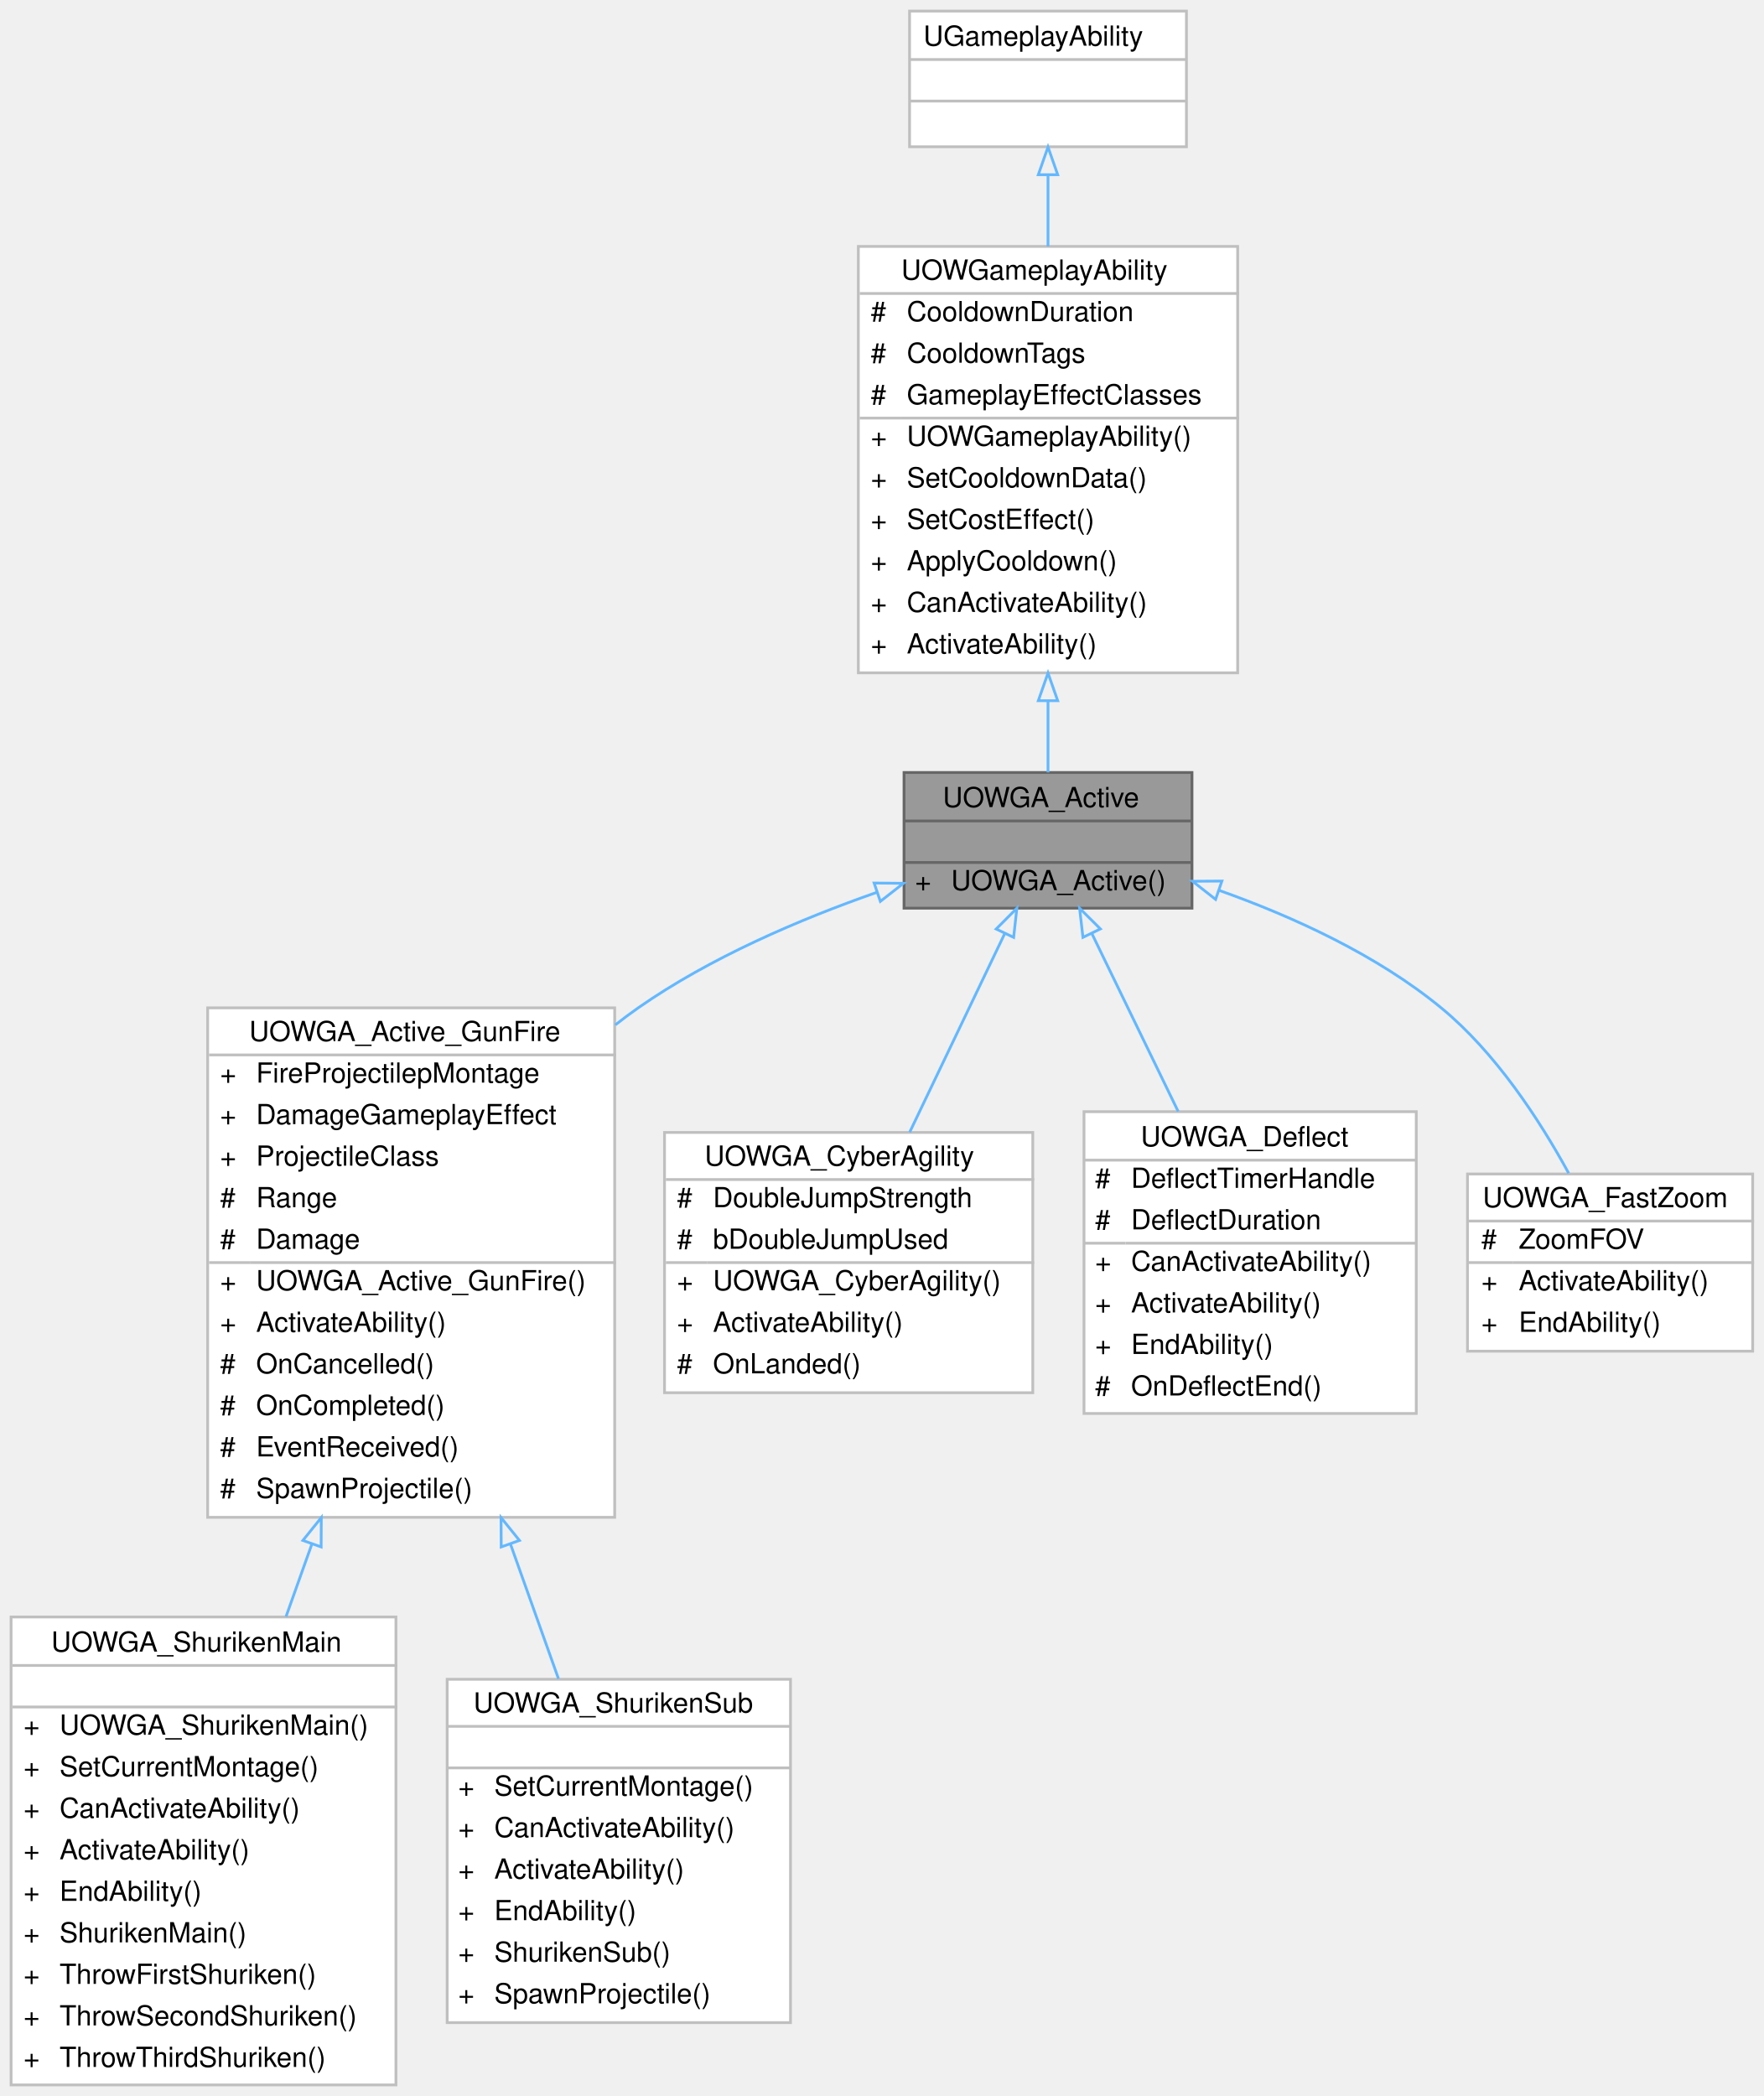
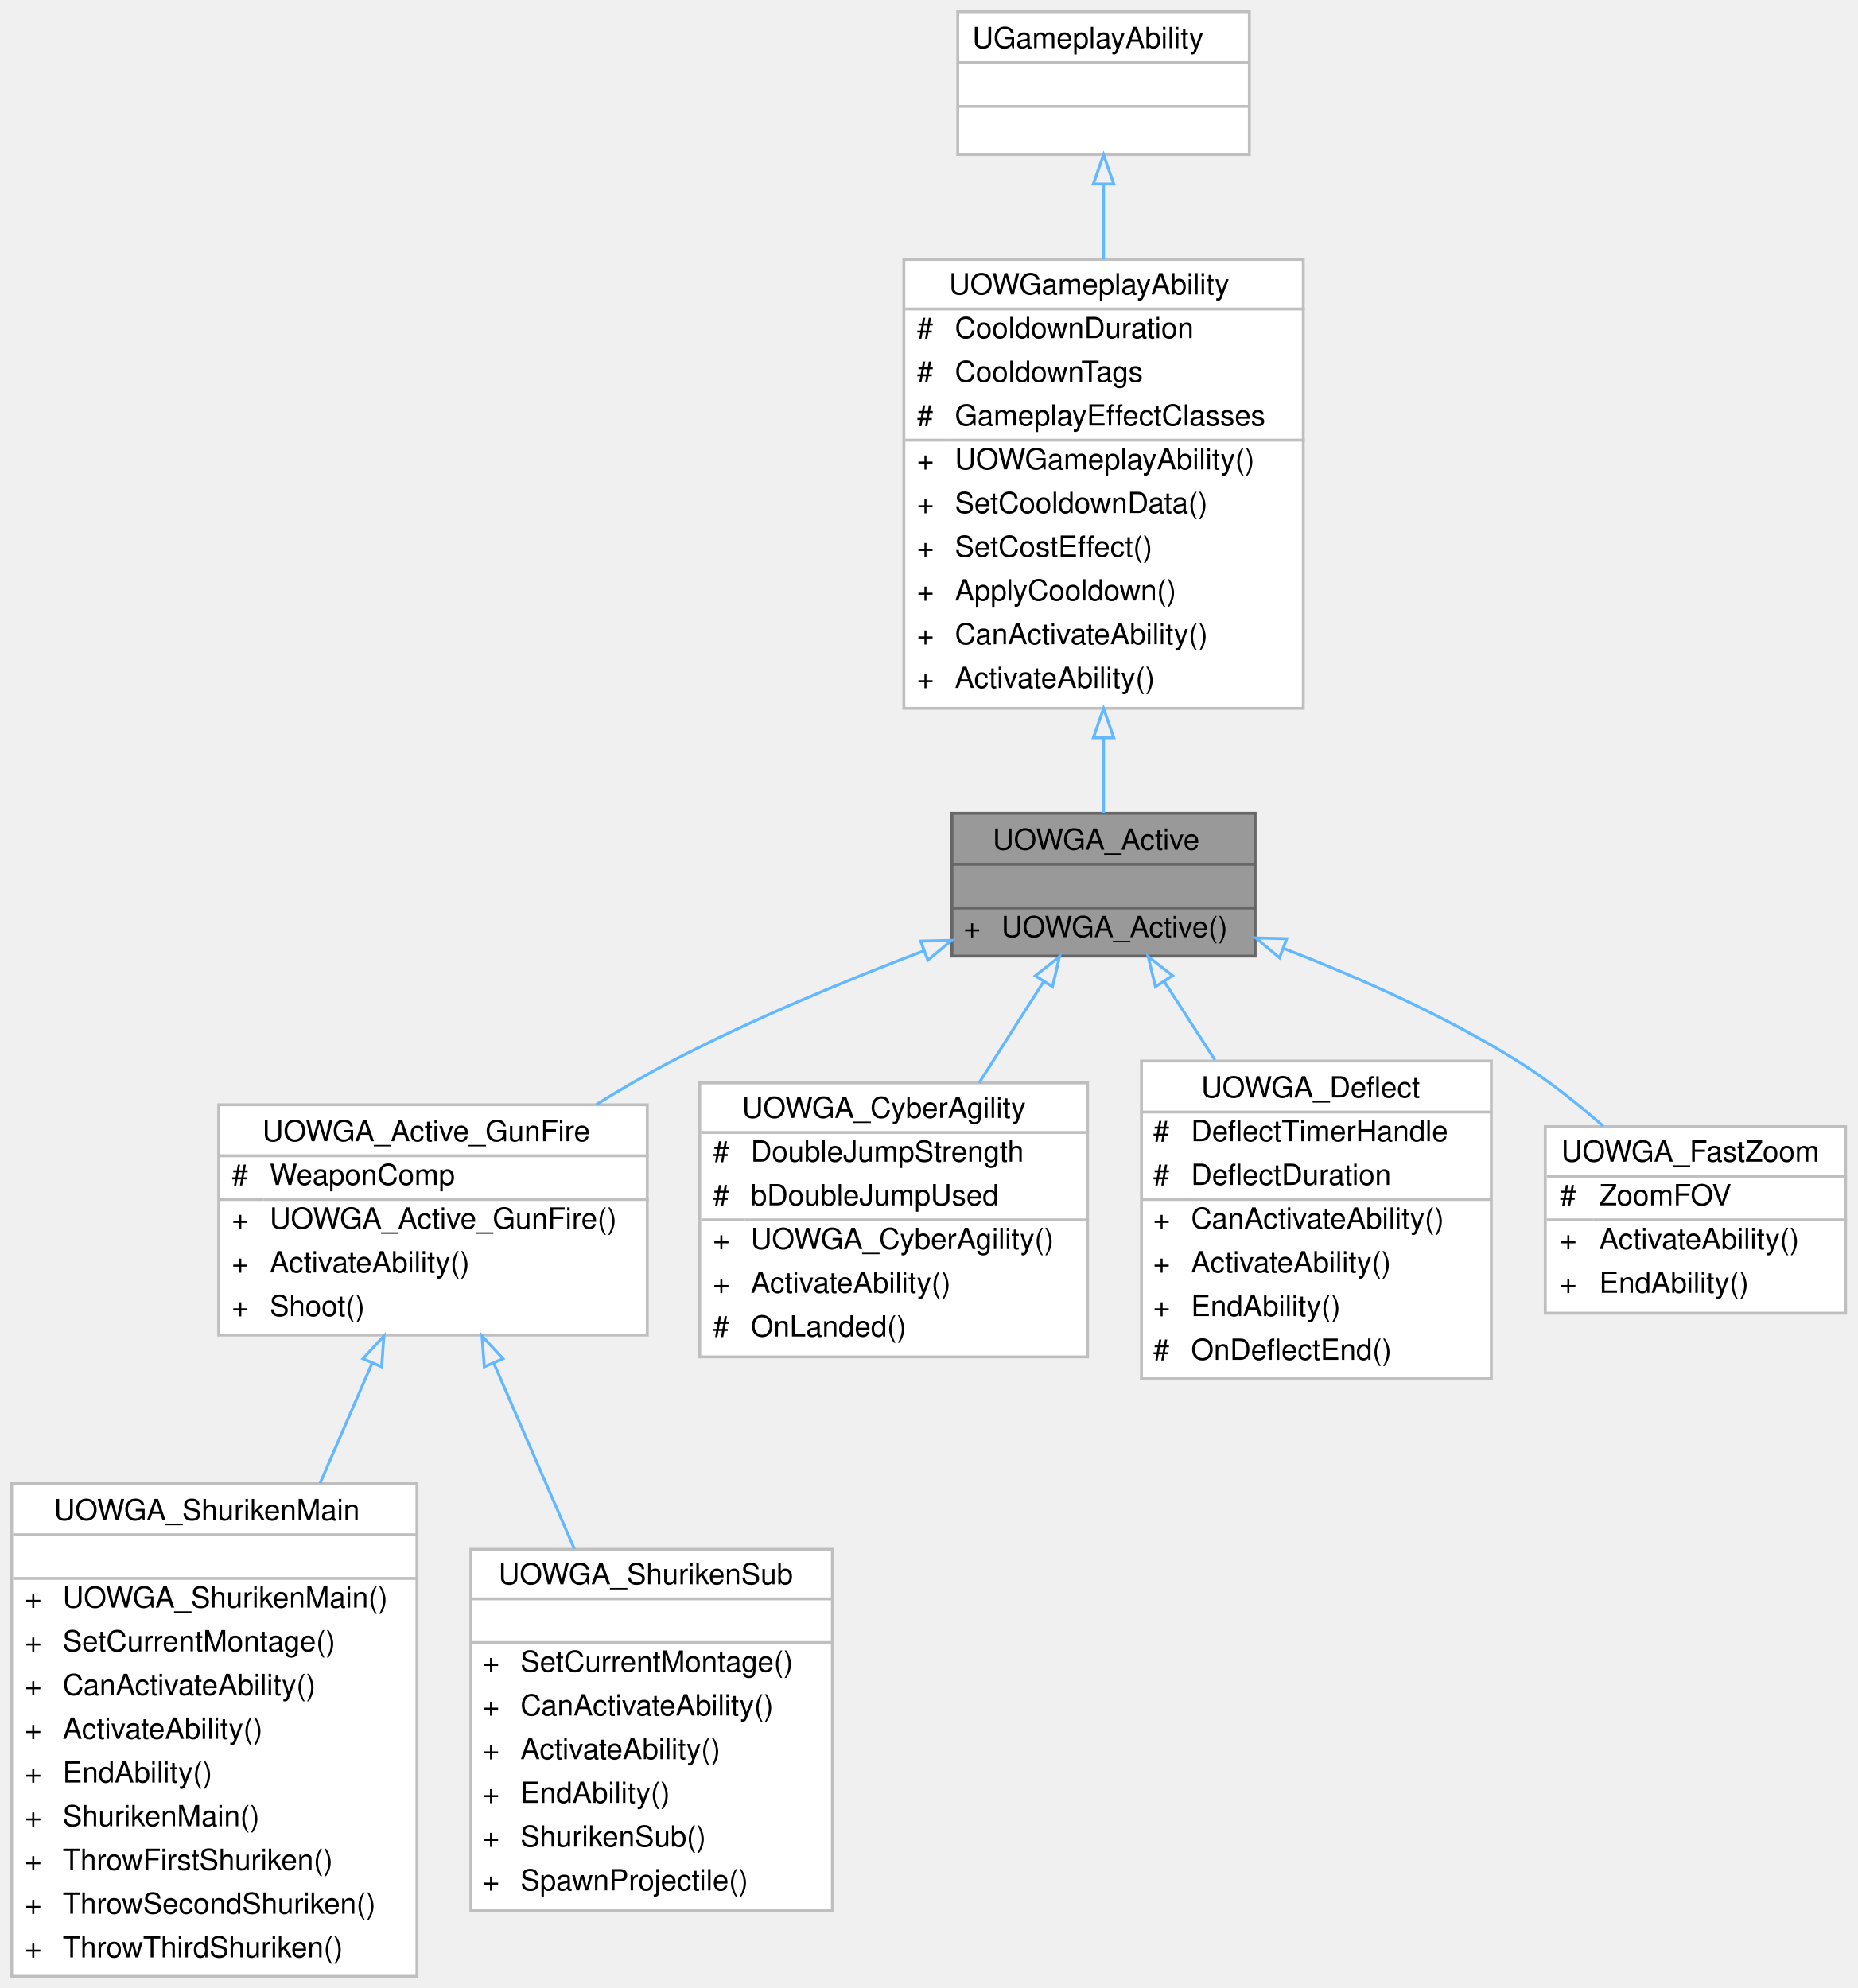
- <svg xmlns="http://www.w3.org/2000/svg" xmlns:xlink="http://www.w3.org/1999/xlink" width="637pt" height="757pt" viewBox="0.00 0.00 637.00 757.00">
-   <g id="graph0" class="graph" transform="scale(1 1) rotate(0) translate(4 753)">
+ <svg xmlns="http://www.w3.org/2000/svg" xmlns:xlink="http://www.w3.org/1999/xlink" width="637pt" height="682pt" viewBox="0.00 0.00 637.00 682.00">
+   <g id="graph0" class="graph" transform="scale(1 1) rotate(0) translate(4 678)">
    <g id="Node000001" class="node">
      <g id="a_Node000001">
        <a xlink:title=" ">
-           <polygon fill="#999999" stroke="transparent" points="426.5,-474 322.5,-474 322.5,-425 426.5,-425 426.5,-474" />
-           <text text-anchor="start" x="336.5" y="-461.5" font-family="Helvetica,sans-Serif" font-size="10.00">UOWGA_Active</text>
-           <text text-anchor="start" x="372.5" y="-446.5" font-family="Helvetica,sans-Serif" font-size="10.00"> </text>
-           <text text-anchor="start" x="326.5" y="-431.5" font-family="Helvetica,sans-Serif" font-size="10.00">+</text>
-           <text text-anchor="start" x="339.5" y="-431.5" font-family="Helvetica,sans-Serif" font-size="10.00">UOWGA_Active()</text>
-           <polygon fill="#666666" stroke="#666666" points="322.5,-456.5 322.5,-456.5 426.5,-456.5 426.5,-456.5 322.5,-456.5" />
-           <polygon fill="#666666" stroke="#666666" points="322.5,-441.5 322.5,-441.5 426.5,-441.5 426.5,-441.5 322.5,-441.5" />
-           <polygon fill="none" stroke="#666666" points="322.5,-425 322.5,-474 426.5,-474 426.5,-425 322.5,-425" />
+           <polygon fill="#999999" stroke="transparent" points="426.5,-399 322.5,-399 322.5,-350 426.5,-350 426.5,-399" />
+           <text text-anchor="start" x="336.5" y="-386.5" font-family="Helvetica,sans-Serif" font-size="10.00">UOWGA_Active</text>
+           <text text-anchor="start" x="372.5" y="-371.5" font-family="Helvetica,sans-Serif" font-size="10.00"> </text>
+           <text text-anchor="start" x="326.5" y="-356.5" font-family="Helvetica,sans-Serif" font-size="10.00">+</text>
+           <text text-anchor="start" x="339.5" y="-356.5" font-family="Helvetica,sans-Serif" font-size="10.00">UOWGA_Active()</text>
+           <polygon fill="#666666" stroke="#666666" points="322.5,-381.5 322.5,-381.5 426.5,-381.5 426.5,-381.5 322.5,-381.5" />
+           <polygon fill="#666666" stroke="#666666" points="322.5,-366.5 322.5,-366.5 426.5,-366.5 426.5,-366.5 322.5,-366.5" />
+           <polygon fill="none" stroke="#666666" points="322.5,-350 322.5,-399 426.5,-399 426.5,-350 322.5,-350" />
        </a>
      </g>
    </g>
    <g id="Node000004" class="node">
      <g id="a_Node000004">
        <a xlink:href="classUOWGA__Active__GunFire.html" target="_top" xlink:title=" ">
-           <polygon fill="white" stroke="transparent" points="218,-389 71,-389 71,-205 218,-205 218,-389" />
-           <text text-anchor="start" x="86" y="-377" font-family="Helvetica,sans-Serif" font-size="10.00">UOWGA_Active_GunFire</text>
-           <text text-anchor="start" x="75.5" y="-362" font-family="Helvetica,sans-Serif" font-size="10.00">+</text>
-           <text text-anchor="start" x="88.5" y="-362" font-family="Helvetica,sans-Serif" font-size="10.00">FireProjectilepMontage</text>
-           <text text-anchor="start" x="75.5" y="-347" font-family="Helvetica,sans-Serif" font-size="10.00">+</text>
-           <text text-anchor="start" x="88.5" y="-347" font-family="Helvetica,sans-Serif" font-size="10.00">DamageGameplayEffect</text>
-           <text text-anchor="start" x="75.5" y="-332" font-family="Helvetica,sans-Serif" font-size="10.00">+</text>
-           <text text-anchor="start" x="88.5" y="-332" font-family="Helvetica,sans-Serif" font-size="10.00">ProjectileClass</text>
-           <text text-anchor="start" x="75.5" y="-317" font-family="Helvetica,sans-Serif" font-size="10.00">#</text>
-           <text text-anchor="start" x="88.5" y="-317" font-family="Helvetica,sans-Serif" font-size="10.00">Range</text>
-           <text text-anchor="start" x="75.5" y="-302" font-family="Helvetica,sans-Serif" font-size="10.00">#</text>
-           <text text-anchor="start" x="88.5" y="-302" font-family="Helvetica,sans-Serif" font-size="10.00">Damage</text>
-           <text text-anchor="start" x="75.5" y="-287" font-family="Helvetica,sans-Serif" font-size="10.00">+</text>
-           <text text-anchor="start" x="88.5" y="-287" font-family="Helvetica,sans-Serif" font-size="10.00">UOWGA_Active_GunFire()</text>
-           <text text-anchor="start" x="75.5" y="-272" font-family="Helvetica,sans-Serif" font-size="10.00">+</text>
-           <text text-anchor="start" x="88.5" y="-272" font-family="Helvetica,sans-Serif" font-size="10.00">ActivateAbility()</text>
-           <text text-anchor="start" x="75.5" y="-257" font-family="Helvetica,sans-Serif" font-size="10.00">#</text>
-           <text text-anchor="start" x="88.5" y="-257" font-family="Helvetica,sans-Serif" font-size="10.00">OnCancelled()</text>
-           <text text-anchor="start" x="75.5" y="-242" font-family="Helvetica,sans-Serif" font-size="10.00">#</text>
-           <text text-anchor="start" x="88.5" y="-242" font-family="Helvetica,sans-Serif" font-size="10.00">OnCompleted()</text>
-           <text text-anchor="start" x="75.5" y="-227" font-family="Helvetica,sans-Serif" font-size="10.00">#</text>
-           <text text-anchor="start" x="88.5" y="-227" font-family="Helvetica,sans-Serif" font-size="10.00">EventReceived()</text>
-           <text text-anchor="start" x="75.5" y="-212" font-family="Helvetica,sans-Serif" font-size="10.00">#</text>
-           <text text-anchor="start" x="88.5" y="-212" font-family="Helvetica,sans-Serif" font-size="10.00">SpawnProjectile()</text>
-           <polygon fill="#bfbfbf" stroke="#bfbfbf" points="71.5,-372 71.5,-372 218.5,-372 218.5,-372 71.5,-372" />
-           <polygon fill="#bfbfbf" stroke="#bfbfbf" points="71.5,-297 71.5,-297 86.5,-297 86.5,-297 71.5,-297" />
-           <polygon fill="#bfbfbf" stroke="#bfbfbf" points="86.5,-297 86.5,-297 218.5,-297 218.5,-297 86.5,-297" />
-           <polygon fill="none" stroke="#bfbfbf" points="71,-205 71,-389 218,-389 218,-205 71,-205" />
+           <polygon fill="white" stroke="transparent" points="218,-299 71,-299 71,-220 218,-220 218,-299" />
+           <text text-anchor="start" x="86" y="-286.5" font-family="Helvetica,sans-Serif" font-size="10.00">UOWGA_Active_GunFire</text>
+           <text text-anchor="start" x="75.5" y="-271.5" font-family="Helvetica,sans-Serif" font-size="10.00">#</text>
+           <text text-anchor="start" x="88.5" y="-271.5" font-family="Helvetica,sans-Serif" font-size="10.00">WeaponComp</text>
+           <text text-anchor="start" x="75.5" y="-256.5" font-family="Helvetica,sans-Serif" font-size="10.00">+</text>
+           <text text-anchor="start" x="88.5" y="-256.5" font-family="Helvetica,sans-Serif" font-size="10.00">UOWGA_Active_GunFire()</text>
+           <text text-anchor="start" x="75.5" y="-241.5" font-family="Helvetica,sans-Serif" font-size="10.00">+</text>
+           <text text-anchor="start" x="88.5" y="-241.5" font-family="Helvetica,sans-Serif" font-size="10.00">ActivateAbility()</text>
+           <text text-anchor="start" x="75.5" y="-226.5" font-family="Helvetica,sans-Serif" font-size="10.00">+</text>
+           <text text-anchor="start" x="88.5" y="-226.5" font-family="Helvetica,sans-Serif" font-size="10.00">Shoot()</text>
+           <polygon fill="#bfbfbf" stroke="#bfbfbf" points="71.5,-281.5 71.5,-281.5 218.5,-281.5 218.5,-281.5 71.5,-281.5" />
+           <polygon fill="#bfbfbf" stroke="#bfbfbf" points="71.5,-266.5 71.5,-266.5 86.5,-266.5 86.5,-266.5 71.5,-266.5" />
+           <polygon fill="#bfbfbf" stroke="#bfbfbf" points="86.5,-266.5 86.5,-266.5 218.5,-266.5 218.5,-266.5 86.5,-266.5" />
+           <polygon fill="none" stroke="#bfbfbf" points="71,-220 71,-299 218,-299 218,-220 71,-220" />
        </a>
      </g>
    </g>
    <g id="edge3_Node000001_Node000004" class="edge">
      <g id="a_edge3_Node000001_Node000004">
        <a xlink:title=" ">
-           <path fill="none" stroke="#63b8ff" d="M312.66,-430.71C284.84,-420.98 252.49,-407.16 226.5,-389 223.71,-387.05 220.95,-384.99 218.22,-382.84" />
-           <polygon fill="none" stroke="#63b8ff" points="311.7,-434.08 322.29,-433.98 313.95,-427.45 311.7,-434.08" />
+           <path fill="none" stroke="#63b8ff" d="M313,-351.87C285.93,-341.57 254.07,-328.36 226.5,-314 217.91,-309.52 209.07,-304.39 200.54,-299.11" />
+           <polygon fill="none" stroke="#63b8ff" points="311.77,-355.15 322.36,-355.39 314.23,-348.6 311.77,-355.15" />
        </a>
      </g>
    </g>
    <g id="Node000007" class="node">
      <g id="a_Node000007">
        <a xlink:href="classUOWGA__CyberAgility.html" target="_top" xlink:title=" ">
-           <polygon fill="white" stroke="transparent" points="369,-344 236,-344 236,-250 369,-250 369,-344" />
-           <text text-anchor="start" x="250.5" y="-332" font-family="Helvetica,sans-Serif" font-size="10.00">UOWGA_CyberAgility</text>
-           <text text-anchor="start" x="240.5" y="-317" font-family="Helvetica,sans-Serif" font-size="10.00">#</text>
-           <text text-anchor="start" x="253.5" y="-317" font-family="Helvetica,sans-Serif" font-size="10.00">DoubleJumpStrength</text>
-           <text text-anchor="start" x="240.5" y="-302" font-family="Helvetica,sans-Serif" font-size="10.00">#</text>
-           <text text-anchor="start" x="253.5" y="-302" font-family="Helvetica,sans-Serif" font-size="10.00">bDoubleJumpUsed</text>
-           <text text-anchor="start" x="240.5" y="-287" font-family="Helvetica,sans-Serif" font-size="10.00">+</text>
-           <text text-anchor="start" x="253.5" y="-287" font-family="Helvetica,sans-Serif" font-size="10.00">UOWGA_CyberAgility()</text>
-           <text text-anchor="start" x="240.5" y="-272" font-family="Helvetica,sans-Serif" font-size="10.00">+</text>
-           <text text-anchor="start" x="253.5" y="-272" font-family="Helvetica,sans-Serif" font-size="10.00">ActivateAbility()</text>
-           <text text-anchor="start" x="240.5" y="-257" font-family="Helvetica,sans-Serif" font-size="10.00">#</text>
-           <text text-anchor="start" x="253.5" y="-257" font-family="Helvetica,sans-Serif" font-size="10.00">OnLanded()</text>
-           <polygon fill="#bfbfbf" stroke="#bfbfbf" points="236.5,-327 236.5,-327 369.5,-327 369.5,-327 236.5,-327" />
-           <polygon fill="#bfbfbf" stroke="#bfbfbf" points="236.5,-297 236.5,-297 251.5,-297 251.5,-297 236.5,-297" />
-           <polygon fill="#bfbfbf" stroke="#bfbfbf" points="251.5,-297 251.5,-297 369.5,-297 369.5,-297 251.5,-297" />
-           <polygon fill="none" stroke="#bfbfbf" points="236,-250 236,-344 369,-344 369,-250 236,-250" />
+           <polygon fill="white" stroke="transparent" points="369,-306.5 236,-306.5 236,-212.5 369,-212.5 369,-306.5" />
+           <text text-anchor="start" x="250.5" y="-294.5" font-family="Helvetica,sans-Serif" font-size="10.00">UOWGA_CyberAgility</text>
+           <text text-anchor="start" x="240.5" y="-279.5" font-family="Helvetica,sans-Serif" font-size="10.00">#</text>
+           <text text-anchor="start" x="253.5" y="-279.5" font-family="Helvetica,sans-Serif" font-size="10.00">DoubleJumpStrength</text>
+           <text text-anchor="start" x="240.5" y="-264.5" font-family="Helvetica,sans-Serif" font-size="10.00">#</text>
+           <text text-anchor="start" x="253.5" y="-264.5" font-family="Helvetica,sans-Serif" font-size="10.00">bDoubleJumpUsed</text>
+           <text text-anchor="start" x="240.5" y="-249.5" font-family="Helvetica,sans-Serif" font-size="10.00">+</text>
+           <text text-anchor="start" x="253.5" y="-249.5" font-family="Helvetica,sans-Serif" font-size="10.00">UOWGA_CyberAgility()</text>
+           <text text-anchor="start" x="240.5" y="-234.5" font-family="Helvetica,sans-Serif" font-size="10.00">+</text>
+           <text text-anchor="start" x="253.5" y="-234.5" font-family="Helvetica,sans-Serif" font-size="10.00">ActivateAbility()</text>
+           <text text-anchor="start" x="240.5" y="-219.5" font-family="Helvetica,sans-Serif" font-size="10.00">#</text>
+           <text text-anchor="start" x="253.5" y="-219.5" font-family="Helvetica,sans-Serif" font-size="10.00">OnLanded()</text>
+           <polygon fill="#bfbfbf" stroke="#bfbfbf" points="236.5,-289.5 236.5,-289.5 369.5,-289.5 369.5,-289.5 236.5,-289.5" />
+           <polygon fill="#bfbfbf" stroke="#bfbfbf" points="236.5,-259.5 236.5,-259.5 251.5,-259.5 251.5,-259.5 236.5,-259.5" />
+           <polygon fill="#bfbfbf" stroke="#bfbfbf" points="251.5,-259.5 251.5,-259.5 369.5,-259.5 369.5,-259.5 251.5,-259.5" />
+           <polygon fill="none" stroke="#bfbfbf" points="236,-212.5 236,-306.5 369,-306.5 369,-212.5 236,-212.5" />
        </a>
      </g>
    </g>
    <g id="edge6_Node000001_Node000007" class="edge">
      <g id="a_edge6_Node000001_Node000007">
        <a xlink:title=" ">
-           <path fill="none" stroke="#63b8ff" d="M358.88,-415.84C348.84,-394.86 335.64,-367.28 324.54,-344.08" />
-           <polygon fill="none" stroke="#63b8ff" points="355.78,-417.47 363.25,-424.98 362.09,-414.45 355.78,-417.47" />
+           <path fill="none" stroke="#63b8ff" d="M353.88,-341.14C347.02,-330.36 339.23,-318.14 331.83,-306.53" />
+           <polygon fill="none" stroke="#63b8ff" points="351.08,-343.26 359.41,-349.81 356.98,-339.5 351.08,-343.26" />
        </a>
      </g>
    </g>
    <g id="Node000008" class="node">
      <g id="a_Node000008">
        <a xlink:href="classUOWGA__Deflect.html" target="_top" xlink:title=" ">
-           <polygon fill="white" stroke="transparent" points="507.5,-351.5 387.5,-351.5 387.5,-242.5 507.5,-242.5 507.5,-351.5" />
-           <text text-anchor="start" x="408" y="-339" font-family="Helvetica,sans-Serif" font-size="10.00">UOWGA_Deflect</text>
-           <text text-anchor="start" x="391.5" y="-324" font-family="Helvetica,sans-Serif" font-size="10.00">#</text>
-           <text text-anchor="start" x="404.5" y="-324" font-family="Helvetica,sans-Serif" font-size="10.00">DeflectTimerHandle</text>
-           <text text-anchor="start" x="391.5" y="-309" font-family="Helvetica,sans-Serif" font-size="10.00">#</text>
-           <text text-anchor="start" x="404.5" y="-309" font-family="Helvetica,sans-Serif" font-size="10.00">DeflectDuration</text>
-           <text text-anchor="start" x="391.5" y="-294" font-family="Helvetica,sans-Serif" font-size="10.00">+</text>
-           <text text-anchor="start" x="404.5" y="-294" font-family="Helvetica,sans-Serif" font-size="10.00">CanActivateAbility()</text>
-           <text text-anchor="start" x="391.5" y="-279" font-family="Helvetica,sans-Serif" font-size="10.00">+</text>
-           <text text-anchor="start" x="404.5" y="-279" font-family="Helvetica,sans-Serif" font-size="10.00">ActivateAbility()</text>
-           <text text-anchor="start" x="391.5" y="-264" font-family="Helvetica,sans-Serif" font-size="10.00">+</text>
-           <text text-anchor="start" x="404.5" y="-264" font-family="Helvetica,sans-Serif" font-size="10.00">EndAbility()</text>
-           <text text-anchor="start" x="391.5" y="-249" font-family="Helvetica,sans-Serif" font-size="10.00">#</text>
-           <text text-anchor="start" x="404.5" y="-249" font-family="Helvetica,sans-Serif" font-size="10.00">OnDeflectEnd()</text>
-           <polygon fill="#bfbfbf" stroke="#bfbfbf" points="387.5,-334 387.5,-334 507.5,-334 507.5,-334 387.5,-334" />
-           <polygon fill="#bfbfbf" stroke="#bfbfbf" points="387.5,-304 387.5,-304 402.5,-304 402.5,-304 387.5,-304" />
-           <polygon fill="#bfbfbf" stroke="#bfbfbf" points="402.5,-304 402.5,-304 507.5,-304 507.5,-304 402.5,-304" />
-           <polygon fill="none" stroke="#bfbfbf" points="387.5,-242.5 387.5,-351.5 507.5,-351.5 507.5,-242.5 387.5,-242.5" />
+           <polygon fill="white" stroke="transparent" points="507.5,-314 387.5,-314 387.5,-205 507.5,-205 507.5,-314" />
+           <text text-anchor="start" x="408" y="-301.5" font-family="Helvetica,sans-Serif" font-size="10.00">UOWGA_Deflect</text>
+           <text text-anchor="start" x="391.5" y="-286.5" font-family="Helvetica,sans-Serif" font-size="10.00">#</text>
+           <text text-anchor="start" x="404.5" y="-286.5" font-family="Helvetica,sans-Serif" font-size="10.00">DeflectTimerHandle</text>
+           <text text-anchor="start" x="391.5" y="-271.5" font-family="Helvetica,sans-Serif" font-size="10.00">#</text>
+           <text text-anchor="start" x="404.5" y="-271.5" font-family="Helvetica,sans-Serif" font-size="10.00">DeflectDuration</text>
+           <text text-anchor="start" x="391.5" y="-256.5" font-family="Helvetica,sans-Serif" font-size="10.00">+</text>
+           <text text-anchor="start" x="404.5" y="-256.5" font-family="Helvetica,sans-Serif" font-size="10.00">CanActivateAbility()</text>
+           <text text-anchor="start" x="391.5" y="-241.5" font-family="Helvetica,sans-Serif" font-size="10.00">+</text>
+           <text text-anchor="start" x="404.5" y="-241.5" font-family="Helvetica,sans-Serif" font-size="10.00">ActivateAbility()</text>
+           <text text-anchor="start" x="391.5" y="-226.5" font-family="Helvetica,sans-Serif" font-size="10.00">+</text>
+           <text text-anchor="start" x="404.5" y="-226.5" font-family="Helvetica,sans-Serif" font-size="10.00">EndAbility()</text>
+           <text text-anchor="start" x="391.5" y="-211.5" font-family="Helvetica,sans-Serif" font-size="10.00">#</text>
+           <text text-anchor="start" x="404.5" y="-211.5" font-family="Helvetica,sans-Serif" font-size="10.00">OnDeflectEnd()</text>
+           <polygon fill="#bfbfbf" stroke="#bfbfbf" points="387.5,-296.5 387.5,-296.5 507.5,-296.5 507.5,-296.5 387.5,-296.5" />
+           <polygon fill="#bfbfbf" stroke="#bfbfbf" points="387.5,-266.5 387.5,-266.5 402.5,-266.5 402.5,-266.5 387.5,-266.5" />
+           <polygon fill="#bfbfbf" stroke="#bfbfbf" points="402.5,-266.5 402.5,-266.5 507.5,-266.5 507.5,-266.5 402.5,-266.5" />
+           <polygon fill="none" stroke="#bfbfbf" points="387.5,-205 387.5,-314 507.5,-314 507.5,-205 387.5,-205" />
        </a>
      </g>
    </g>
    <g id="edge7_Node000001_Node000008" class="edge">
      <g id="a_edge7_Node000001_Node000008">
        <a xlink:title=" ">
-           <path fill="none" stroke="#63b8ff" d="M390.28,-415.96C399.39,-397.18 411.08,-373.1 421.51,-351.59" />
-           <polygon fill="none" stroke="#63b8ff" points="387.12,-414.46 385.91,-424.98 393.42,-417.51 387.12,-414.46" />
+           <path fill="none" stroke="#63b8ff" d="M395.24,-341.4C400.68,-332.97 406.71,-323.65 412.67,-314.41" />
+           <polygon fill="none" stroke="#63b8ff" points="392.29,-339.51 389.8,-349.81 398.17,-343.31 392.29,-339.51" />
        </a>
      </g>
    </g>
    <g id="Node000009" class="node">
      <g id="a_Node000009">
        <a xlink:href="classUOWGA__FastZoom.html" target="_top" xlink:title=" ">
-           <polygon fill="white" stroke="transparent" points="629,-329 526,-329 526,-265 629,-265 629,-329" />
-           <text text-anchor="start" x="531.5" y="-317" font-family="Helvetica,sans-Serif" font-size="10.00">UOWGA_FastZoom</text>
-           <text text-anchor="start" x="531" y="-302" font-family="Helvetica,sans-Serif" font-size="10.00">#</text>
-           <text text-anchor="start" x="544.5" y="-302" font-family="Helvetica,sans-Serif" font-size="10.00">ZoomFOV</text>
-           <text text-anchor="start" x="531" y="-287" font-family="Helvetica,sans-Serif" font-size="10.00">+</text>
-           <text text-anchor="start" x="544.5" y="-287" font-family="Helvetica,sans-Serif" font-size="10.00">ActivateAbility()</text>
-           <text text-anchor="start" x="531" y="-272" font-family="Helvetica,sans-Serif" font-size="10.00">+</text>
-           <text text-anchor="start" x="544.5" y="-272" font-family="Helvetica,sans-Serif" font-size="10.00">EndAbility()</text>
-           <polygon fill="#bfbfbf" stroke="#bfbfbf" points="526.5,-312 526.5,-312 629.5,-312 629.5,-312 526.5,-312" />
-           <polygon fill="#bfbfbf" stroke="#bfbfbf" points="526.5,-297 526.5,-297 542.5,-297 542.5,-297 526.5,-297" />
-           <polygon fill="#bfbfbf" stroke="#bfbfbf" points="542.5,-297 542.5,-297 629.5,-297 629.5,-297 542.5,-297" />
-           <polygon fill="none" stroke="#bfbfbf" points="526,-265 526,-329 629,-329 629,-265 526,-265" />
+           <polygon fill="white" stroke="transparent" points="629,-291.5 526,-291.5 526,-227.5 629,-227.5 629,-291.5" />
+           <text text-anchor="start" x="531.5" y="-279.5" font-family="Helvetica,sans-Serif" font-size="10.00">UOWGA_FastZoom</text>
+           <text text-anchor="start" x="531" y="-264.5" font-family="Helvetica,sans-Serif" font-size="10.00">#</text>
+           <text text-anchor="start" x="544.5" y="-264.5" font-family="Helvetica,sans-Serif" font-size="10.00">ZoomFOV</text>
+           <text text-anchor="start" x="531" y="-249.5" font-family="Helvetica,sans-Serif" font-size="10.00">+</text>
+           <text text-anchor="start" x="544.5" y="-249.5" font-family="Helvetica,sans-Serif" font-size="10.00">ActivateAbility()</text>
+           <text text-anchor="start" x="531" y="-234.5" font-family="Helvetica,sans-Serif" font-size="10.00">+</text>
+           <text text-anchor="start" x="544.5" y="-234.5" font-family="Helvetica,sans-Serif" font-size="10.00">EndAbility()</text>
+           <polygon fill="#bfbfbf" stroke="#bfbfbf" points="526.5,-274.5 526.5,-274.5 629.5,-274.5 629.5,-274.5 526.5,-274.5" />
+           <polygon fill="#bfbfbf" stroke="#bfbfbf" points="526.5,-259.5 526.5,-259.5 542.5,-259.5 542.5,-259.5 526.5,-259.5" />
+           <polygon fill="#bfbfbf" stroke="#bfbfbf" points="542.5,-259.5 542.5,-259.5 629.5,-259.5 629.5,-259.5 542.5,-259.5" />
+           <polygon fill="none" stroke="#bfbfbf" points="526,-227.5 526,-291.5 629,-291.5 629,-227.5 526,-227.5" />
        </a>
      </g>
    </g>
    <g id="edge8_Node000001_Node000009" class="edge">
      <g id="a_edge8_Node000001_Node000009">
        <a xlink:title=" ">
-           <path fill="none" stroke="#63b8ff" d="M436.33,-431.42C462.96,-421.95 493.25,-408.13 516.5,-389 536.18,-372.81 551.97,-348.63 562.55,-329.27" />
-           <polygon fill="none" stroke="#63b8ff" points="435.03,-428.17 426.7,-434.72 437.3,-434.79 435.03,-428.17" />
+           <path fill="none" stroke="#63b8ff" d="M436.39,-352.58C462.1,-342.64 491.67,-329.51 516.5,-314 526.65,-307.66 536.79,-299.63 545.8,-291.73" />
+           <polygon fill="none" stroke="#63b8ff" points="434.85,-349.42 426.74,-356.24 437.33,-355.97 434.85,-349.42" />
        </a>
      </g>
    </g>
    <g id="Node000002" class="node">
      <g id="a_Node000002">
        <a xlink:href="classUOWGameplayAbility.html" target="_top" xlink:title=" ">
-           <polygon fill="white" stroke="transparent" points="443,-664 306,-664 306,-510 443,-510 443,-664" />
-           <text text-anchor="start" x="321.5" y="-652" font-family="Helvetica,sans-Serif" font-size="10.00">UOWGameplayAbility</text>
-           <text text-anchor="start" x="310.5" y="-637" font-family="Helvetica,sans-Serif" font-size="10.00">#</text>
-           <text text-anchor="start" x="323.5" y="-637" font-family="Helvetica,sans-Serif" font-size="10.00">CooldownDuration</text>
-           <text text-anchor="start" x="310.5" y="-622" font-family="Helvetica,sans-Serif" font-size="10.00">#</text>
-           <text text-anchor="start" x="323.5" y="-622" font-family="Helvetica,sans-Serif" font-size="10.00">CooldownTags</text>
-           <text text-anchor="start" x="310.5" y="-607" font-family="Helvetica,sans-Serif" font-size="10.00">#</text>
-           <text text-anchor="start" x="323.5" y="-607" font-family="Helvetica,sans-Serif" font-size="10.00">GameplayEffectClasses</text>
-           <text text-anchor="start" x="310.5" y="-592" font-family="Helvetica,sans-Serif" font-size="10.00">+</text>
-           <text text-anchor="start" x="323.5" y="-592" font-family="Helvetica,sans-Serif" font-size="10.00">UOWGameplayAbility()</text>
-           <text text-anchor="start" x="310.5" y="-577" font-family="Helvetica,sans-Serif" font-size="10.00">+</text>
-           <text text-anchor="start" x="323.5" y="-577" font-family="Helvetica,sans-Serif" font-size="10.00">SetCooldownData()</text>
-           <text text-anchor="start" x="310.5" y="-562" font-family="Helvetica,sans-Serif" font-size="10.00">+</text>
-           <text text-anchor="start" x="323.5" y="-562" font-family="Helvetica,sans-Serif" font-size="10.00">SetCostEffect()</text>
-           <text text-anchor="start" x="310.5" y="-547" font-family="Helvetica,sans-Serif" font-size="10.00">+</text>
-           <text text-anchor="start" x="323.5" y="-547" font-family="Helvetica,sans-Serif" font-size="10.00">ApplyCooldown()</text>
-           <text text-anchor="start" x="310.5" y="-532" font-family="Helvetica,sans-Serif" font-size="10.00">+</text>
-           <text text-anchor="start" x="323.5" y="-532" font-family="Helvetica,sans-Serif" font-size="10.00">CanActivateAbility()</text>
+           <polygon fill="white" stroke="transparent" points="443,-589 306,-589 306,-435 443,-435 443,-589" />
+           <text text-anchor="start" x="321.5" y="-577" font-family="Helvetica,sans-Serif" font-size="10.00">UOWGameplayAbility</text>
+           <text text-anchor="start" x="310.5" y="-562" font-family="Helvetica,sans-Serif" font-size="10.00">#</text>
+           <text text-anchor="start" x="323.5" y="-562" font-family="Helvetica,sans-Serif" font-size="10.00">CooldownDuration</text>
+           <text text-anchor="start" x="310.5" y="-547" font-family="Helvetica,sans-Serif" font-size="10.00">#</text>
+           <text text-anchor="start" x="323.5" y="-547" font-family="Helvetica,sans-Serif" font-size="10.00">CooldownTags</text>
+           <text text-anchor="start" x="310.5" y="-532" font-family="Helvetica,sans-Serif" font-size="10.00">#</text>
+           <text text-anchor="start" x="323.5" y="-532" font-family="Helvetica,sans-Serif" font-size="10.00">GameplayEffectClasses</text>
          <text text-anchor="start" x="310.5" y="-517" font-family="Helvetica,sans-Serif" font-size="10.00">+</text>
-           <text text-anchor="start" x="323.5" y="-517" font-family="Helvetica,sans-Serif" font-size="10.00">ActivateAbility()</text>
-           <polygon fill="#bfbfbf" stroke="#bfbfbf" points="306.5,-647 306.5,-647 443.5,-647 443.5,-647 306.5,-647" />
-           <polygon fill="#bfbfbf" stroke="#bfbfbf" points="306.5,-602 306.5,-602 321.5,-602 321.5,-602 306.5,-602" />
-           <polygon fill="#bfbfbf" stroke="#bfbfbf" points="321.5,-602 321.5,-602 443.5,-602 443.5,-602 321.5,-602" />
-           <polygon fill="none" stroke="#bfbfbf" points="306,-510 306,-664 443,-664 443,-510 306,-510" />
+           <text text-anchor="start" x="323.5" y="-517" font-family="Helvetica,sans-Serif" font-size="10.00">UOWGameplayAbility()</text>
+           <text text-anchor="start" x="310.5" y="-502" font-family="Helvetica,sans-Serif" font-size="10.00">+</text>
+           <text text-anchor="start" x="323.5" y="-502" font-family="Helvetica,sans-Serif" font-size="10.00">SetCooldownData()</text>
+           <text text-anchor="start" x="310.5" y="-487" font-family="Helvetica,sans-Serif" font-size="10.00">+</text>
+           <text text-anchor="start" x="323.5" y="-487" font-family="Helvetica,sans-Serif" font-size="10.00">SetCostEffect()</text>
+           <text text-anchor="start" x="310.5" y="-472" font-family="Helvetica,sans-Serif" font-size="10.00">+</text>
+           <text text-anchor="start" x="323.5" y="-472" font-family="Helvetica,sans-Serif" font-size="10.00">ApplyCooldown()</text>
+           <text text-anchor="start" x="310.5" y="-457" font-family="Helvetica,sans-Serif" font-size="10.00">+</text>
+           <text text-anchor="start" x="323.5" y="-457" font-family="Helvetica,sans-Serif" font-size="10.00">CanActivateAbility()</text>
+           <text text-anchor="start" x="310.5" y="-442" font-family="Helvetica,sans-Serif" font-size="10.00">+</text>
+           <text text-anchor="start" x="323.5" y="-442" font-family="Helvetica,sans-Serif" font-size="10.00">ActivateAbility()</text>
+           <polygon fill="#bfbfbf" stroke="#bfbfbf" points="306.5,-572 306.5,-572 443.5,-572 443.5,-572 306.5,-572" />
+           <polygon fill="#bfbfbf" stroke="#bfbfbf" points="306.5,-527 306.5,-527 321.5,-527 321.5,-527 306.5,-527" />
+           <polygon fill="#bfbfbf" stroke="#bfbfbf" points="321.5,-527 321.5,-527 443.5,-527 443.5,-527 321.5,-527" />
+           <polygon fill="none" stroke="#bfbfbf" points="306,-435 306,-589 443,-589 443,-435 306,-435" />
        </a>
      </g>
    </g>
    <g id="edge1_Node000001_Node000002" class="edge">
      <g id="a_edge1_Node000001_Node000002">
        <a xlink:title=" ">
-           <path fill="none" stroke="#63b8ff" d="M374.5,-499.67C374.5,-490.37 374.5,-481.57 374.5,-474.06" />
-           <polygon fill="none" stroke="#63b8ff" points="371,-499.93 374.5,-509.93 378,-499.93 371,-499.93" />
+           <path fill="none" stroke="#63b8ff" d="M374.5,-424.67C374.5,-415.37 374.5,-406.57 374.5,-399.06" />
+           <polygon fill="none" stroke="#63b8ff" points="371,-424.93 374.5,-434.93 378,-424.93 371,-424.93" />
        </a>
      </g>
    </g>
    <g id="Node000003" class="node">
      <g id="a_Node000003">
        <a xlink:title=" ">
-           <polygon fill="white" stroke="transparent" points="424.5,-749 324.5,-749 324.5,-700 424.5,-700 424.5,-749" />
-           <text text-anchor="start" x="329.5" y="-736.5" font-family="Helvetica,sans-Serif" font-size="10.00">UGameplayAbility</text>
-           <text text-anchor="start" x="372.5" y="-721.5" font-family="Helvetica,sans-Serif" font-size="10.00"> </text>
-           <text text-anchor="start" x="372.5" y="-706.5" font-family="Helvetica,sans-Serif" font-size="10.00"> </text>
-           <polygon fill="#bfbfbf" stroke="#bfbfbf" points="324.5,-731.5 324.5,-731.5 424.5,-731.5 424.5,-731.5 324.5,-731.5" />
-           <polygon fill="#bfbfbf" stroke="#bfbfbf" points="324.5,-716.5 324.5,-716.5 424.5,-716.5 424.5,-716.5 324.5,-716.5" />
-           <polygon fill="none" stroke="#bfbfbf" points="324.5,-700 324.5,-749 424.5,-749 424.5,-700 324.5,-700" />
+           <polygon fill="white" stroke="transparent" points="424.5,-674 324.5,-674 324.5,-625 424.5,-625 424.5,-674" />
+           <text text-anchor="start" x="329.5" y="-661.5" font-family="Helvetica,sans-Serif" font-size="10.00">UGameplayAbility</text>
+           <text text-anchor="start" x="372.5" y="-646.5" font-family="Helvetica,sans-Serif" font-size="10.00"> </text>
+           <text text-anchor="start" x="372.5" y="-631.5" font-family="Helvetica,sans-Serif" font-size="10.00"> </text>
+           <polygon fill="#bfbfbf" stroke="#bfbfbf" points="324.5,-656.5 324.5,-656.5 424.5,-656.5 424.5,-656.5 324.5,-656.5" />
+           <polygon fill="#bfbfbf" stroke="#bfbfbf" points="324.5,-641.5 324.5,-641.5 424.5,-641.5 424.5,-641.5 324.5,-641.5" />
+           <polygon fill="none" stroke="#bfbfbf" points="324.5,-625 324.5,-674 424.5,-674 424.5,-625 324.5,-625" />
        </a>
      </g>
    </g>
    <g id="edge2_Node000002_Node000003" class="edge">
      <g id="a_edge2_Node000002_Node000003">
        <a xlink:title=" ">
-           <path fill="none" stroke="#63b8ff" d="M374.5,-689.66C374.5,-681.74 374.5,-672.97 374.5,-664.01" />
-           <polygon fill="none" stroke="#63b8ff" points="371,-689.9 374.5,-699.9 378,-689.9 371,-689.9" />
+           <path fill="none" stroke="#63b8ff" d="M374.5,-614.66C374.5,-606.74 374.5,-597.97 374.5,-589.01" />
+           <polygon fill="none" stroke="#63b8ff" points="371,-614.9 374.5,-624.9 378,-614.9 371,-614.9" />
        </a>
      </g>
    </g>
    <g id="Node000005" class="node">
      <g id="a_Node000005">
        <a xlink:href="classUOWGA__ShurikenMain.html" target="_top" xlink:title=" ">
          <polygon fill="white" stroke="transparent" points="139,-169 0,-169 0,0 139,0 139,-169" />
          <text text-anchor="start" x="14.5" y="-156.5" font-family="Helvetica,sans-Serif" font-size="10.00">UOWGA_ShurikenMain</text>
          <text text-anchor="start" x="68" y="-141.5" font-family="Helvetica,sans-Serif" font-size="10.00"> </text>
          <text text-anchor="start" x="4.5" y="-126.5" font-family="Helvetica,sans-Serif" font-size="10.00">+</text>
          <text text-anchor="start" x="17.5" y="-126.5" font-family="Helvetica,sans-Serif" font-size="10.00">UOWGA_ShurikenMain()</text>
          <text text-anchor="start" x="4.5" y="-111.5" font-family="Helvetica,sans-Serif" font-size="10.00">+</text>
          <text text-anchor="start" x="17.5" y="-111.5" font-family="Helvetica,sans-Serif" font-size="10.00">SetCurrentMontage()</text>
          <text text-anchor="start" x="4.5" y="-96.5" font-family="Helvetica,sans-Serif" font-size="10.00">+</text>
          <text text-anchor="start" x="17.5" y="-96.5" font-family="Helvetica,sans-Serif" font-size="10.00">CanActivateAbility()</text>
          <text text-anchor="start" x="4.5" y="-81.5" font-family="Helvetica,sans-Serif" font-size="10.00">+</text>
          <text text-anchor="start" x="17.5" y="-81.5" font-family="Helvetica,sans-Serif" font-size="10.00">ActivateAbility()</text>
          <text text-anchor="start" x="4.5" y="-66.5" font-family="Helvetica,sans-Serif" font-size="10.00">+</text>
          <text text-anchor="start" x="17.5" y="-66.5" font-family="Helvetica,sans-Serif" font-size="10.00">EndAbility()</text>
          <text text-anchor="start" x="4.5" y="-51.5" font-family="Helvetica,sans-Serif" font-size="10.00">+</text>
          <text text-anchor="start" x="17.5" y="-51.5" font-family="Helvetica,sans-Serif" font-size="10.00">ShurikenMain()</text>
          <text text-anchor="start" x="4.5" y="-36.5" font-family="Helvetica,sans-Serif" font-size="10.00">+</text>
          <text text-anchor="start" x="17.5" y="-36.5" font-family="Helvetica,sans-Serif" font-size="10.00">ThrowFirstShuriken()</text>
          <text text-anchor="start" x="4.5" y="-21.5" font-family="Helvetica,sans-Serif" font-size="10.00">+</text>
          <text text-anchor="start" x="17.5" y="-21.5" font-family="Helvetica,sans-Serif" font-size="10.00">ThrowSecondShuriken()</text>
          <text text-anchor="start" x="4.5" y="-6.5" font-family="Helvetica,sans-Serif" font-size="10.00">+</text>
          <text text-anchor="start" x="17.5" y="-6.5" font-family="Helvetica,sans-Serif" font-size="10.00">ThrowThirdShuriken()</text>
          <polygon fill="#bfbfbf" stroke="#bfbfbf" points="0.5,-151.5 0.5,-151.5 139.5,-151.5 139.5,-151.5 0.5,-151.5" />
          <polygon fill="#bfbfbf" stroke="#bfbfbf" points="0.5,-136.5 0.5,-136.5 139.5,-136.5 139.5,-136.5 0.5,-136.5" />
          <polygon fill="none" stroke="#bfbfbf" points="0,0 0,-169 139,-169 139,0 0,0" />
        </a>
      </g>
    </g>
    <g id="edge4_Node000004_Node000005" class="edge">
      <g id="a_edge4_Node000004_Node000005">
        <a xlink:title=" ">
-           <path fill="none" stroke="#63b8ff" d="M108.65,-195.38C105.52,-186.59 102.37,-177.75 99.29,-169.11" />
-           <polygon fill="none" stroke="#63b8ff" points="105.39,-196.65 112.04,-204.9 111.98,-194.3 105.39,-196.65" />
+           <path fill="none" stroke="#63b8ff" d="M123.56,-210.19C118.01,-197.39 111.86,-183.2 105.75,-169.11" />
+           <polygon fill="none" stroke="#63b8ff" points="120.48,-211.89 127.67,-219.68 126.9,-209.11 120.48,-211.89" />
        </a>
      </g>
    </g>
    <g id="Node000006" class="node">
      <g id="a_Node000006">
        <a xlink:href="classUOWGA__ShurikenSub.html" target="_top" xlink:title=" ">
          <polygon fill="white" stroke="transparent" points="281.5,-146.5 157.5,-146.5 157.5,-22.5 281.5,-22.5 281.5,-146.5" />
          <text text-anchor="start" x="167" y="-134.5" font-family="Helvetica,sans-Serif" font-size="10.00">UOWGA_ShurikenSub</text>
          <text text-anchor="start" x="217.5" y="-119.5" font-family="Helvetica,sans-Serif" font-size="10.00"> </text>
          <text text-anchor="start" x="161.5" y="-104.5" font-family="Helvetica,sans-Serif" font-size="10.00">+</text>
          <text text-anchor="start" x="174.5" y="-104.5" font-family="Helvetica,sans-Serif" font-size="10.00">SetCurrentMontage()</text>
          <text text-anchor="start" x="161.5" y="-89.5" font-family="Helvetica,sans-Serif" font-size="10.00">+</text>
          <text text-anchor="start" x="174.5" y="-89.5" font-family="Helvetica,sans-Serif" font-size="10.00">CanActivateAbility()</text>
          <text text-anchor="start" x="161.5" y="-74.5" font-family="Helvetica,sans-Serif" font-size="10.00">+</text>
          <text text-anchor="start" x="174.5" y="-74.5" font-family="Helvetica,sans-Serif" font-size="10.00">ActivateAbility()</text>
          <text text-anchor="start" x="161.5" y="-59.5" font-family="Helvetica,sans-Serif" font-size="10.00">+</text>
          <text text-anchor="start" x="174.5" y="-59.5" font-family="Helvetica,sans-Serif" font-size="10.00">EndAbility()</text>
          <text text-anchor="start" x="161.5" y="-44.5" font-family="Helvetica,sans-Serif" font-size="10.00">+</text>
          <text text-anchor="start" x="174.5" y="-44.5" font-family="Helvetica,sans-Serif" font-size="10.00">ShurikenSub()</text>
          <text text-anchor="start" x="161.5" y="-29.5" font-family="Helvetica,sans-Serif" font-size="10.00">+</text>
          <text text-anchor="start" x="174.5" y="-29.5" font-family="Helvetica,sans-Serif" font-size="10.00">SpawnProjectile()</text>
          <polygon fill="#bfbfbf" stroke="#bfbfbf" points="157.5,-129.5 157.5,-129.5 281.5,-129.5 281.5,-129.5 157.5,-129.5" />
          <polygon fill="#bfbfbf" stroke="#bfbfbf" points="157.5,-114.5 157.5,-114.5 281.5,-114.5 281.5,-114.5 157.5,-114.5" />
          <polygon fill="none" stroke="#bfbfbf" points="157.5,-22.5 157.5,-146.5 281.5,-146.5 281.5,-22.5 157.5,-22.5" />
        </a>
      </g>
    </g>
    <g id="edge5_Node000004_Node000006" class="edge">
      <g id="a_edge5_Node000004_Node000006">
        <a xlink:title=" ">
-           <path fill="none" stroke="#63b8ff" d="M180.42,-195.17C186.32,-178.61 192.28,-161.91 197.7,-146.7" />
-           <polygon fill="none" stroke="#63b8ff" points="177.02,-194.3 176.96,-204.9 183.61,-196.65 177.02,-194.3" />
+           <path fill="none" stroke="#63b8ff" d="M165.4,-210.28C173.96,-190.55 183.95,-167.5 193.01,-146.61" />
+           <polygon fill="none" stroke="#63b8ff" points="162.1,-209.11 161.33,-219.68 168.52,-211.89 162.1,-209.11" />
        </a>
      </g>
    </g>
  </g>
</svg>
